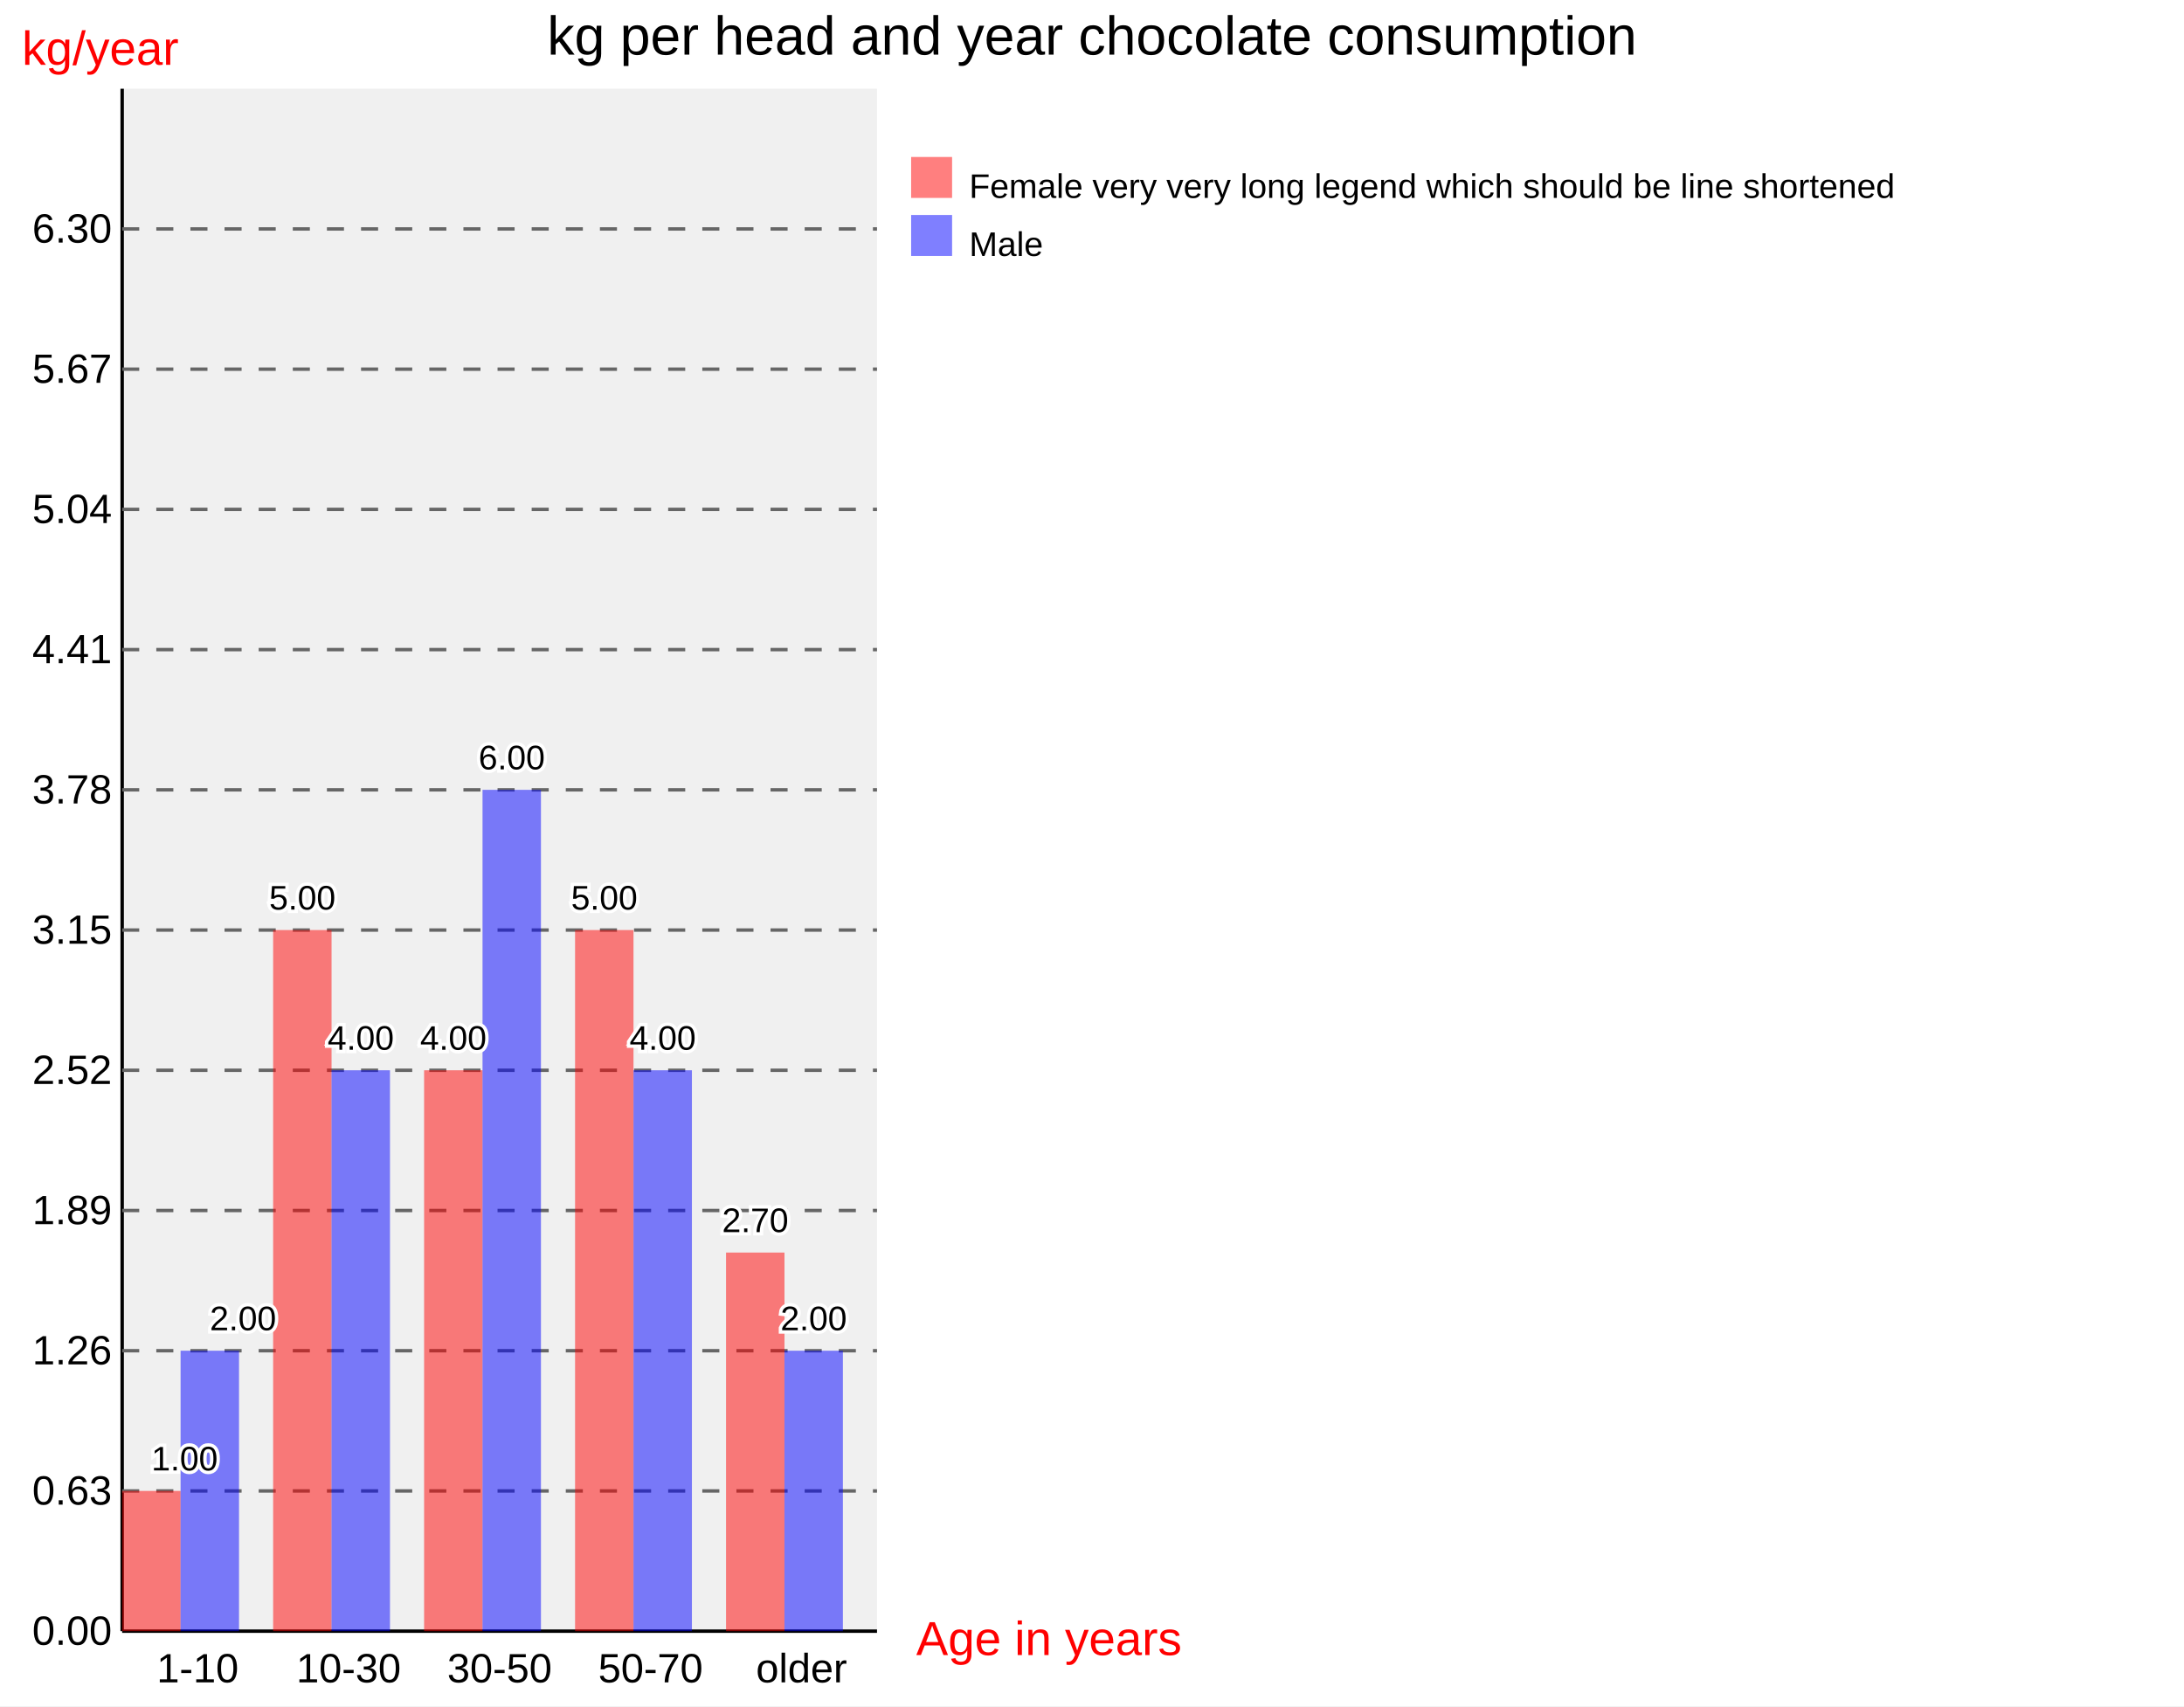
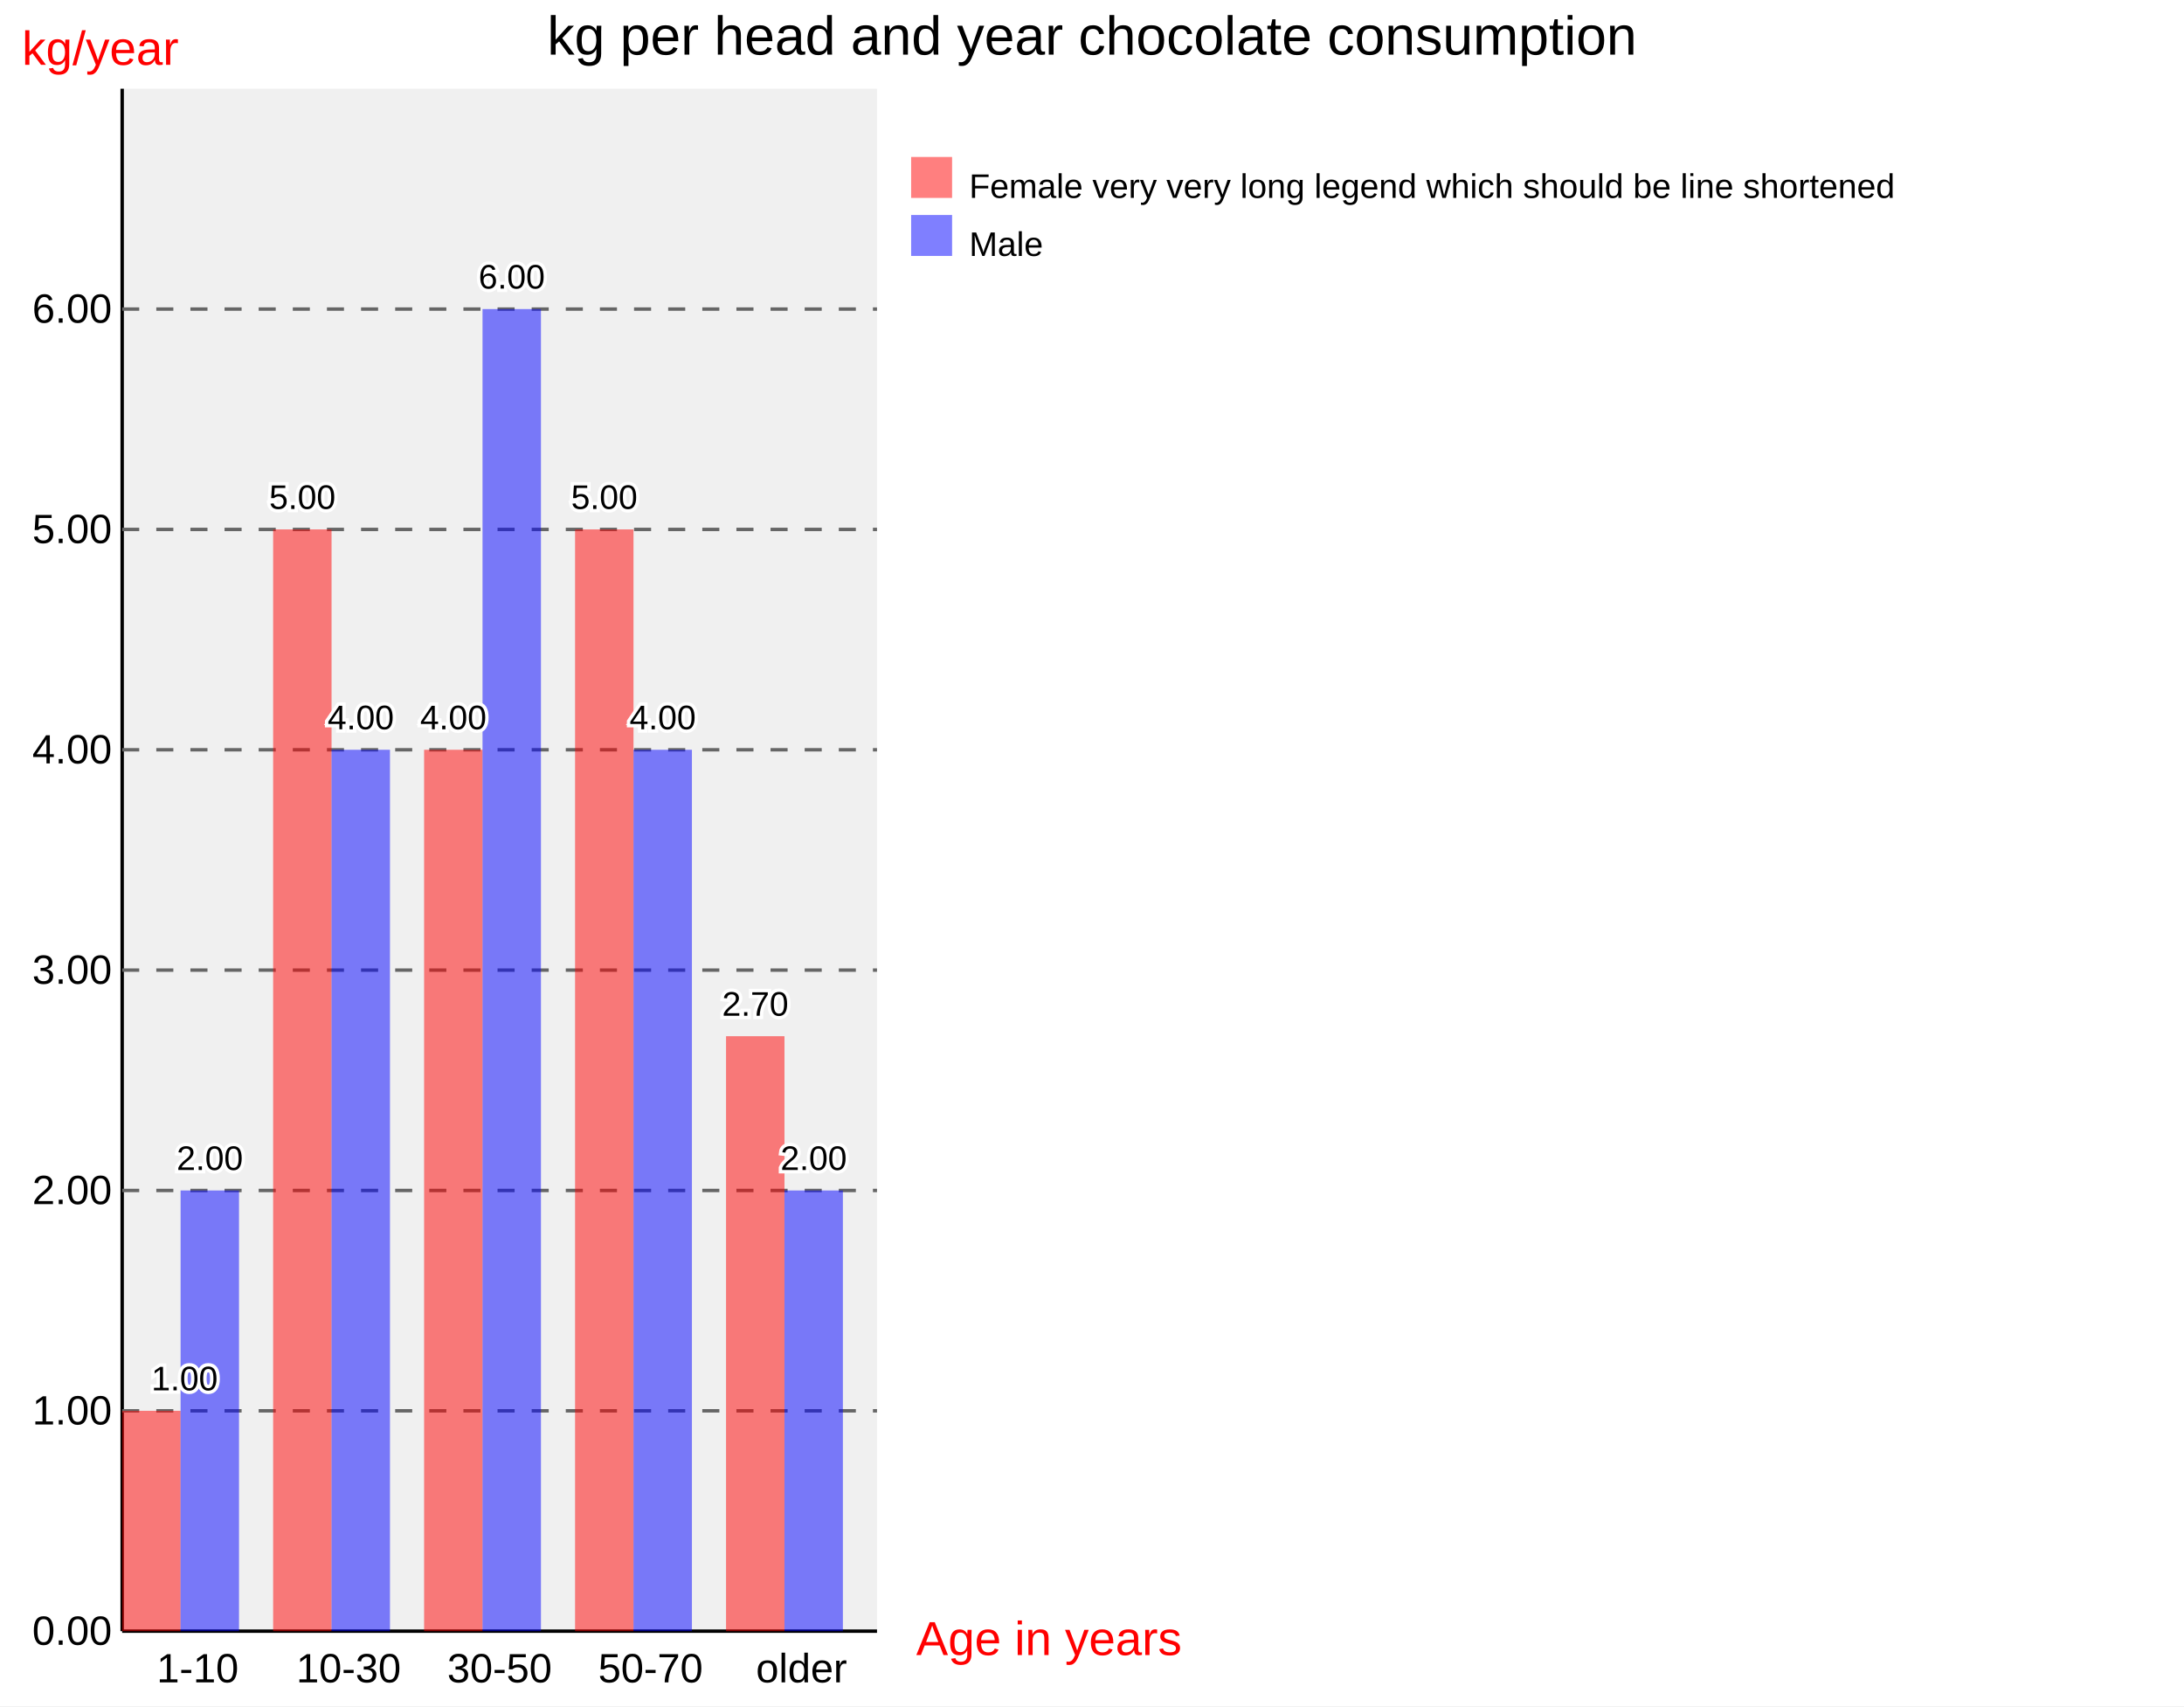
<svg xmlns="http://www.w3.org/2000/svg" width="640" height="500" viewBox="0 0 640 500">
  <defs />
  <rect width="640" height="500" x="0" y="0" class="svgBackground" style="fill:#ffffff;" />
  <g transform="translate( 35.8 26 )">
    <rect x="0" y="0" width="221.2" height="452" class="graphBackground" style="fill:#f0f0f0;" />
    <path d="M 0 0 v452" class="axis" id="xAxis" style="stroke: #000000; stroke-width: 1px;" />
    <path d="M 0 452 h221.2" class="axis" id="yAxis" style="stroke: #000000; stroke-width: 1px;" />
    <text class="xAxisLabels" x="22.12" y="467" style="text-anchor: middle; fill: #000000; font-size: 12px; font-family: &quot;Arial&quot;, sans-serif; font-weight: normal;text-anchor: middle">1-10</text>
    <text class="xAxisLabels" x="66.36" y="467" style="text-anchor: middle; fill: #000000; font-size: 12px; font-family: &quot;Arial&quot;, sans-serif; font-weight: normal;text-anchor: middle">10-30</text>
    <text class="xAxisLabels" x="110.6" y="467" style="text-anchor: middle; fill: #000000; font-size: 12px; font-family: &quot;Arial&quot;, sans-serif; font-weight: normal;text-anchor: middle">30-50</text>
    <text class="xAxisLabels" x="154.84" y="467" style="text-anchor: middle; fill: #000000; font-size: 12px; font-family: &quot;Arial&quot;, sans-serif; font-weight: normal;text-anchor: middle">50-70</text>
    <text class="xAxisLabels" x="199.08" y="467" style="text-anchor: middle; fill: #000000; font-size: 12px; font-family: &quot;Arial&quot;, sans-serif; font-weight: normal;text-anchor: middle">older</text>
    <text x="-3" y="456.0" class="yAxisLabels" style="text-anchor: end; fill: #000000; font-size: 12px; font-family: &quot;Arial&quot;, sans-serif; font-weight: normal;text-anchor: end">0.00</text>
-     <text x="-3" y="414.909" class="yAxisLabels" style="text-anchor: end; fill: #000000; font-size: 12px; font-family: &quot;Arial&quot;, sans-serif; font-weight: normal;text-anchor: end">0.63</text>
-     <path d="M0 410.909 h221.2" class="guideLines" style="stroke: #666666; stroke-width: 1px; stroke-dasharray: 5 5;" />
-     <text x="-3" y="373.818" class="yAxisLabels" style="text-anchor: end; fill: #000000; font-size: 12px; font-family: &quot;Arial&quot;, sans-serif; font-weight: normal;text-anchor: end">1.26</text>
-     <path d="M0 369.818 h221.2" class="guideLines" style="stroke: #666666; stroke-width: 1px; stroke-dasharray: 5 5;" />
-     <text x="-3" y="332.727" class="yAxisLabels" style="text-anchor: end; fill: #000000; font-size: 12px; font-family: &quot;Arial&quot;, sans-serif; font-weight: normal;text-anchor: end">1.89</text>
-     <path d="M0 328.727 h221.2" class="guideLines" style="stroke: #666666; stroke-width: 1px; stroke-dasharray: 5 5;" />
-     <text x="-3" y="291.636" class="yAxisLabels" style="text-anchor: end; fill: #000000; font-size: 12px; font-family: &quot;Arial&quot;, sans-serif; font-weight: normal;text-anchor: end">2.52</text>
-     <path d="M0 287.636 h221.2" class="guideLines" style="stroke: #666666; stroke-width: 1px; stroke-dasharray: 5 5;" />
-     <text x="-3" y="250.545" class="yAxisLabels" style="text-anchor: end; fill: #000000; font-size: 12px; font-family: &quot;Arial&quot;, sans-serif; font-weight: normal;text-anchor: end">3.15</text>
-     <path d="M0 246.545 h221.2" class="guideLines" style="stroke: #666666; stroke-width: 1px; stroke-dasharray: 5 5;" />
-     <text x="-3" y="209.455" class="yAxisLabels" style="text-anchor: end; fill: #000000; font-size: 12px; font-family: &quot;Arial&quot;, sans-serif; font-weight: normal;text-anchor: end">3.78</text>
-     <path d="M0 205.455 h221.2" class="guideLines" style="stroke: #666666; stroke-width: 1px; stroke-dasharray: 5 5;" />
-     <text x="-3" y="168.364" class="yAxisLabels" style="text-anchor: end; fill: #000000; font-size: 12px; font-family: &quot;Arial&quot;, sans-serif; font-weight: normal;text-anchor: end">4.41</text>
-     <path d="M0 164.364 h221.2" class="guideLines" style="stroke: #666666; stroke-width: 1px; stroke-dasharray: 5 5;" />
-     <text x="-3" y="127.273" class="yAxisLabels" style="text-anchor: end; fill: #000000; font-size: 12px; font-family: &quot;Arial&quot;, sans-serif; font-weight: normal;text-anchor: end">5.04</text>
-     <path d="M0 123.273 h221.2" class="guideLines" style="stroke: #666666; stroke-width: 1px; stroke-dasharray: 5 5;" />
-     <text x="-3" y="86.182" class="yAxisLabels" style="text-anchor: end; fill: #000000; font-size: 12px; font-family: &quot;Arial&quot;, sans-serif; font-weight: normal;text-anchor: end">5.67</text>
-     <path d="M0 82.182 h221.2" class="guideLines" style="stroke: #666666; stroke-width: 1px; stroke-dasharray: 5 5;" />
-     <text x="-3" y="45.091" class="yAxisLabels" style="text-anchor: end; fill: #000000; font-size: 12px; font-family: &quot;Arial&quot;, sans-serif; font-weight: normal;text-anchor: end">6.30</text>
-     <path d="M0 41.091 h221.2" class="guideLines" style="stroke: #666666; stroke-width: 1px; stroke-dasharray: 5 5;" />
-     <rect x="0.0" y="410.909" width="17.12" height="41.091" class="fill1" style="fill: #ff0000; fill-opacity: 0.5; stroke: none; stroke-width: 0.5px;" />
-     <rect x="17.12" y="369.818" width="17.12" height="82.182" class="fill2" style="fill: #0000ff; fill-opacity: 0.5; stroke: none; stroke-width: 1px;" />
-     <rect x="44.24" y="246.545" width="17.12" height="205.455" class="fill1" style="fill: #ff0000; fill-opacity: 0.5; stroke: none; stroke-width: 0.5px;" />
-     <rect x="61.36" y="287.636" width="17.12" height="164.364" class="fill2" style="fill: #0000ff; fill-opacity: 0.5; stroke: none; stroke-width: 1px;" />
-     <rect x="88.48" y="287.636" width="17.12" height="164.364" class="fill1" style="fill: #ff0000; fill-opacity: 0.5; stroke: none; stroke-width: 0.5px;" />
-     <rect x="105.6" y="205.455" width="17.12" height="246.545" class="fill2" style="fill: #0000ff; fill-opacity: 0.5; stroke: none; stroke-width: 1px;" />
-     <rect x="132.72" y="246.545" width="17.12" height="205.455" class="fill1" style="fill: #ff0000; fill-opacity: 0.5; stroke: none; stroke-width: 0.5px;" />
-     <rect x="149.84" y="287.636" width="17.12" height="164.364" class="fill2" style="fill: #0000ff; fill-opacity: 0.5; stroke: none; stroke-width: 1px;" />
-     <rect x="176.96" y="341.055" width="17.12" height="110.945" class="fill1" style="fill: #ff0000; fill-opacity: 0.5; stroke: none; stroke-width: 0.5px;" />
-     <rect x="194.08" y="369.818" width="17.12" height="82.182" class="fill2" style="fill: #0000ff; fill-opacity: 0.5; stroke: none; stroke-width: 1px;" />
+     <text x="-3" y="391.429" class="yAxisLabels" style="text-anchor: end; fill: #000000; font-size: 12px; font-family: &quot;Arial&quot;, sans-serif; font-weight: normal;text-anchor: end">1.00</text>
+     <path d="M0 387.429 h221.2" class="guideLines" style="stroke: #666666; stroke-width: 1px; stroke-dasharray: 5 5;" />
+     <text x="-3" y="326.857" class="yAxisLabels" style="text-anchor: end; fill: #000000; font-size: 12px; font-family: &quot;Arial&quot;, sans-serif; font-weight: normal;text-anchor: end">2.00</text>
+     <path d="M0 322.857 h221.2" class="guideLines" style="stroke: #666666; stroke-width: 1px; stroke-dasharray: 5 5;" />
+     <text x="-3" y="262.286" class="yAxisLabels" style="text-anchor: end; fill: #000000; font-size: 12px; font-family: &quot;Arial&quot;, sans-serif; font-weight: normal;text-anchor: end">3.00</text>
+     <path d="M0 258.286 h221.2" class="guideLines" style="stroke: #666666; stroke-width: 1px; stroke-dasharray: 5 5;" />
+     <text x="-3" y="197.714" class="yAxisLabels" style="text-anchor: end; fill: #000000; font-size: 12px; font-family: &quot;Arial&quot;, sans-serif; font-weight: normal;text-anchor: end">4.00</text>
+     <path d="M0 193.714 h221.2" class="guideLines" style="stroke: #666666; stroke-width: 1px; stroke-dasharray: 5 5;" />
+     <text x="-3" y="133.143" class="yAxisLabels" style="text-anchor: end; fill: #000000; font-size: 12px; font-family: &quot;Arial&quot;, sans-serif; font-weight: normal;text-anchor: end">5.00</text>
+     <path d="M0 129.143 h221.2" class="guideLines" style="stroke: #666666; stroke-width: 1px; stroke-dasharray: 5 5;" />
+     <text x="-3" y="68.571" class="yAxisLabels" style="text-anchor: end; fill: #000000; font-size: 12px; font-family: &quot;Arial&quot;, sans-serif; font-weight: normal;text-anchor: end">6.00</text>
+     <path d="M0 64.571 h221.2" class="guideLines" style="stroke: #666666; stroke-width: 1px; stroke-dasharray: 5 5;" />
+     <rect x="0.0" y="387.429" width="17.12" height="64.571" class="fill1" style="fill: #ff0000; fill-opacity: 0.5; stroke: none; stroke-width: 0.5px;" />
+     <rect x="17.12" y="322.857" width="17.12" height="129.143" class="fill2" style="fill: #0000ff; fill-opacity: 0.5; stroke: none; stroke-width: 1px;" />
+     <rect x="44.24" y="129.143" width="17.12" height="322.857" class="fill1" style="fill: #ff0000; fill-opacity: 0.5; stroke: none; stroke-width: 0.5px;" />
+     <rect x="61.36" y="193.714" width="17.12" height="258.286" class="fill2" style="fill: #0000ff; fill-opacity: 0.5; stroke: none; stroke-width: 1px;" />
+     <rect x="88.48" y="193.714" width="17.12" height="258.286" class="fill1" style="fill: #ff0000; fill-opacity: 0.5; stroke: none; stroke-width: 0.5px;" />
+     <rect x="105.6" y="64.571" width="17.12" height="387.429" class="fill2" style="fill: #0000ff; fill-opacity: 0.5; stroke: none; stroke-width: 1px;" />
+     <rect x="132.72" y="129.143" width="17.12" height="322.857" class="fill1" style="fill: #ff0000; fill-opacity: 0.5; stroke: none; stroke-width: 0.5px;" />
+     <rect x="149.84" y="193.714" width="17.12" height="258.286" class="fill2" style="fill: #0000ff; fill-opacity: 0.5; stroke: none; stroke-width: 1px;" />
+     <rect x="176.96" y="277.657" width="17.12" height="174.343" class="fill1" style="fill: #ff0000; fill-opacity: 0.5; stroke: none; stroke-width: 0.5px;" />
+     <rect x="194.08" y="322.857" width="17.12" height="129.143" class="fill2" style="fill: #0000ff; fill-opacity: 0.5; stroke: none; stroke-width: 1px;" />
    <g>
-       <text x="8.56" y="404.909" class="dataPointLabel" style="fill: #000000; text-anchor:middle; font-size: 10px; font-family: &quot;Arial&quot;, sans-serif; font-weight: normal;text-anchor: start; stroke: #fff; stroke-width: 2;">1.00</text>
-       <text x="8.56" y="404.909" class="dataPointLabel" style="fill: #000000; text-anchor:middle; font-size: 10px; font-family: &quot;Arial&quot;, sans-serif; font-weight: normal;text-anchor: start;">1.00</text>
-       <text x="13.56" y="398.909" class="dataPointLabel" visibility="hidden" style="fill: #000000; text-anchor:middle; font-size: 10px; font-family: &quot;Arial&quot;, sans-serif; font-weight: normal;stroke-width: 2; fill: #000; text-anchor: start;" id="24017520">1.00</text>
-       <circle cx="8.56" cy="410.909" r="10" style="opacity: 0" />
-       <text x="25.68" y="363.818" class="dataPointLabel" style="fill: #000000; text-anchor:middle; font-size: 10px; font-family: &quot;Arial&quot;, sans-serif; font-weight: normal;text-anchor: start; stroke: #fff; stroke-width: 2;">2.00</text>
-       <text x="25.68" y="363.818" class="dataPointLabel" style="fill: #000000; text-anchor:middle; font-size: 10px; font-family: &quot;Arial&quot;, sans-serif; font-weight: normal;text-anchor: start;">2.00</text>
-       <text x="30.68" y="357.818" class="dataPointLabel" visibility="hidden" style="fill: #000000; text-anchor:middle; font-size: 10px; font-family: &quot;Arial&quot;, sans-serif; font-weight: normal;stroke-width: 2; fill: #000; text-anchor: start;" id="23807700">2.00</text>
-       <circle cx="25.68" cy="369.818" r="10" style="opacity: 0" />
-       <text x="52.8" y="240.545" class="dataPointLabel" style="fill: #000000; text-anchor:middle; font-size: 10px; font-family: &quot;Arial&quot;, sans-serif; font-weight: normal; stroke: #fff; stroke-width: 2;">5.00</text>
-       <text x="52.8" y="240.545" class="dataPointLabel" style="fill: #000000; text-anchor:middle; font-size: 10px; font-family: &quot;Arial&quot;, sans-serif; font-weight: normal;">5.00</text>
-       <text x="57.8" y="234.545" class="dataPointLabel" visibility="hidden" style="fill: #000000; text-anchor:middle; font-size: 10px; font-family: &quot;Arial&quot;, sans-serif; font-weight: normal;stroke-width: 2; fill: #000; text-anchor: start;" id="23755080">5.00</text>
-       <circle cx="52.8" cy="246.545" r="10" style="opacity: 0" />
-       <text x="69.92" y="281.636" class="dataPointLabel" style="fill: #000000; text-anchor:middle; font-size: 10px; font-family: &quot;Arial&quot;, sans-serif; font-weight: normal; stroke: #fff; stroke-width: 2;">4.00</text>
-       <text x="69.92" y="281.636" class="dataPointLabel" style="fill: #000000; text-anchor:middle; font-size: 10px; font-family: &quot;Arial&quot;, sans-serif; font-weight: normal;">4.00</text>
-       <text x="74.92" y="275.636" class="dataPointLabel" visibility="hidden" style="fill: #000000; text-anchor:middle; font-size: 10px; font-family: &quot;Arial&quot;, sans-serif; font-weight: normal;stroke-width: 2; fill: #000; text-anchor: start;" id="23656332">4.00</text>
-       <circle cx="69.92" cy="287.636" r="10" style="opacity: 0" />
-       <text x="97.04" y="281.636" class="dataPointLabel" style="fill: #000000; text-anchor:middle; font-size: 10px; font-family: &quot;Arial&quot;, sans-serif; font-weight: normal; stroke: #fff; stroke-width: 2;">4.00</text>
-       <text x="97.04" y="281.636" class="dataPointLabel" style="fill: #000000; text-anchor:middle; font-size: 10px; font-family: &quot;Arial&quot;, sans-serif; font-weight: normal;">4.00</text>
-       <text x="102.04" y="275.636" class="dataPointLabel" visibility="hidden" style="fill: #000000; text-anchor:middle; font-size: 10px; font-family: &quot;Arial&quot;, sans-serif; font-weight: normal;stroke-width: 2; fill: #000; text-anchor: start;" id="23555280">4.00</text>
-       <circle cx="97.04" cy="287.636" r="10" style="opacity: 0" />
-       <text x="114.16" y="199.455" class="dataPointLabel" style="fill: #000000; text-anchor:middle; font-size: 10px; font-family: &quot;Arial&quot;, sans-serif; font-weight: normal; stroke: #fff; stroke-width: 2;">6.00</text>
-       <text x="114.16" y="199.455" class="dataPointLabel" style="fill: #000000; text-anchor:middle; font-size: 10px; font-family: &quot;Arial&quot;, sans-serif; font-weight: normal;">6.00</text>
-       <text x="119.16" y="193.455" class="dataPointLabel" visibility="hidden" style="fill: #000000; text-anchor:middle; font-size: 10px; font-family: &quot;Arial&quot;, sans-serif; font-weight: normal;stroke-width: 2; fill: #000; text-anchor: start;" id="20049696">6.00</text>
-       <circle cx="114.16" cy="205.455" r="10" style="opacity: 0" />
-       <text x="141.28" y="240.545" class="dataPointLabel" style="fill: #000000; text-anchor:middle; font-size: 10px; font-family: &quot;Arial&quot;, sans-serif; font-weight: normal; stroke: #fff; stroke-width: 2;">5.00</text>
-       <text x="141.28" y="240.545" class="dataPointLabel" style="fill: #000000; text-anchor:middle; font-size: 10px; font-family: &quot;Arial&quot;, sans-serif; font-weight: normal;">5.00</text>
-       <text x="146.28" y="234.545" class="dataPointLabel" visibility="hidden" style="fill: #000000; text-anchor:middle; font-size: 10px; font-family: &quot;Arial&quot;, sans-serif; font-weight: normal;stroke-width: 2; fill: #000; text-anchor: start;" id="20004768">5.00</text>
-       <circle cx="141.28" cy="246.545" r="10" style="opacity: 0" />
-       <text x="158.4" y="281.636" class="dataPointLabel" style="fill: #000000; text-anchor:middle; font-size: 10px; font-family: &quot;Arial&quot;, sans-serif; font-weight: normal; stroke: #fff; stroke-width: 2;">4.00</text>
-       <text x="158.4" y="281.636" class="dataPointLabel" style="fill: #000000; text-anchor:middle; font-size: 10px; font-family: &quot;Arial&quot;, sans-serif; font-weight: normal;">4.00</text>
-       <text x="163.4" y="275.636" class="dataPointLabel" visibility="hidden" style="fill: #000000; text-anchor:middle; font-size: 10px; font-family: &quot;Arial&quot;, sans-serif; font-weight: normal;stroke-width: 2; fill: #000; text-anchor: start;" id="19964160">4.00</text>
-       <circle cx="158.4" cy="287.636" r="10" style="opacity: 0" />
-       <text x="185.52" y="335.055" class="dataPointLabel" style="fill: #000000; text-anchor:middle; font-size: 10px; font-family: &quot;Arial&quot;, sans-serif; font-weight: normal; stroke: #fff; stroke-width: 2;">2.70</text>
-       <text x="185.52" y="335.055" class="dataPointLabel" style="fill: #000000; text-anchor:middle; font-size: 10px; font-family: &quot;Arial&quot;, sans-serif; font-weight: normal;">2.70</text>
-       <text x="190.52" y="329.055" class="dataPointLabel" visibility="hidden" style="fill: #000000; text-anchor:middle; font-size: 10px; font-family: &quot;Arial&quot;, sans-serif; font-weight: normal;stroke-width: 2; fill: #000; text-anchor: start;" id="24512736">2.70</text>
-       <circle cx="185.52" cy="341.055" r="10" style="opacity: 0" />
-       <text x="202.64" y="363.818" class="dataPointLabel" style="fill: #000000; text-anchor:middle; font-size: 10px; font-family: &quot;Arial&quot;, sans-serif; font-weight: normal; stroke: #fff; stroke-width: 2;">2.00</text>
-       <text x="202.64" y="363.818" class="dataPointLabel" style="fill: #000000; text-anchor:middle; font-size: 10px; font-family: &quot;Arial&quot;, sans-serif; font-weight: normal;">2.00</text>
-       <text x="207.64" y="357.818" class="dataPointLabel" visibility="hidden" style="fill: #000000; text-anchor:middle; font-size: 10px; font-family: &quot;Arial&quot;, sans-serif; font-weight: normal;stroke-width: 2; fill: #000; text-anchor: start;" id="24350484">2.00</text>
-       <circle cx="202.64" cy="369.818" r="10" style="opacity: 0" />
+       <text x="8.56" y="381.429" class="dataPointLabel" style="fill: #000000; text-anchor:middle; font-size: 10px; font-family: &quot;Arial&quot;, sans-serif; font-weight: normal;text-anchor: start; stroke: #fff; stroke-width: 2;">1.00</text>
+       <text x="8.56" y="381.429" class="dataPointLabel" style="fill: #000000; text-anchor:middle; font-size: 10px; font-family: &quot;Arial&quot;, sans-serif; font-weight: normal;text-anchor: start;">1.00</text>
+       <text x="13.56" y="375.429" class="dataPointLabel" visibility="hidden" style="fill: #000000; text-anchor:middle; font-size: 10px; font-family: &quot;Arial&quot;, sans-serif; font-weight: normal;stroke-width: 2; fill: #000; text-anchor: start;" id="24004596">1.00</text>
+       <circle cx="8.56" cy="387.429" r="10" style="opacity: 0" />
+       <text x="25.68" y="316.857" class="dataPointLabel" style="fill: #000000; text-anchor:middle; font-size: 10px; font-family: &quot;Arial&quot;, sans-serif; font-weight: normal; stroke: #fff; stroke-width: 2;">2.00</text>
+       <text x="25.68" y="316.857" class="dataPointLabel" style="fill: #000000; text-anchor:middle; font-size: 10px; font-family: &quot;Arial&quot;, sans-serif; font-weight: normal;">2.00</text>
+       <text x="30.68" y="310.857" class="dataPointLabel" visibility="hidden" style="fill: #000000; text-anchor:middle; font-size: 10px; font-family: &quot;Arial&quot;, sans-serif; font-weight: normal;stroke-width: 2; fill: #000; text-anchor: start;" id="23903988">2.00</text>
+       <circle cx="25.68" cy="322.857" r="10" style="opacity: 0" />
+       <text x="52.8" y="123.143" class="dataPointLabel" style="fill: #000000; text-anchor:middle; font-size: 10px; font-family: &quot;Arial&quot;, sans-serif; font-weight: normal; stroke: #fff; stroke-width: 2;">5.00</text>
+       <text x="52.8" y="123.143" class="dataPointLabel" style="fill: #000000; text-anchor:middle; font-size: 10px; font-family: &quot;Arial&quot;, sans-serif; font-weight: normal;">5.00</text>
+       <text x="57.8" y="117.143" class="dataPointLabel" visibility="hidden" style="fill: #000000; text-anchor:middle; font-size: 10px; font-family: &quot;Arial&quot;, sans-serif; font-weight: normal;stroke-width: 2; fill: #000; text-anchor: start;" id="23770176">5.00</text>
+       <circle cx="52.8" cy="129.143" r="10" style="opacity: 0" />
+       <text x="69.92" y="187.714" class="dataPointLabel" style="fill: #000000; text-anchor:middle; font-size: 10px; font-family: &quot;Arial&quot;, sans-serif; font-weight: normal; stroke: #fff; stroke-width: 2;">4.00</text>
+       <text x="69.92" y="187.714" class="dataPointLabel" style="fill: #000000; text-anchor:middle; font-size: 10px; font-family: &quot;Arial&quot;, sans-serif; font-weight: normal;">4.00</text>
+       <text x="74.92" y="181.714" class="dataPointLabel" visibility="hidden" style="fill: #000000; text-anchor:middle; font-size: 10px; font-family: &quot;Arial&quot;, sans-serif; font-weight: normal;stroke-width: 2; fill: #000; text-anchor: start;" id="23651640">4.00</text>
+       <circle cx="69.92" cy="193.714" r="10" style="opacity: 0" />
+       <text x="97.04" y="187.714" class="dataPointLabel" style="fill: #000000; text-anchor:middle; font-size: 10px; font-family: &quot;Arial&quot;, sans-serif; font-weight: normal; stroke: #fff; stroke-width: 2;">4.00</text>
+       <text x="97.04" y="187.714" class="dataPointLabel" style="fill: #000000; text-anchor:middle; font-size: 10px; font-family: &quot;Arial&quot;, sans-serif; font-weight: normal;">4.00</text>
+       <text x="102.04" y="181.714" class="dataPointLabel" visibility="hidden" style="fill: #000000; text-anchor:middle; font-size: 10px; font-family: &quot;Arial&quot;, sans-serif; font-weight: normal;stroke-width: 2; fill: #000; text-anchor: start;" id="23609244">4.00</text>
+       <circle cx="97.04" cy="193.714" r="10" style="opacity: 0" />
+       <text x="114.16" y="58.571" class="dataPointLabel" style="fill: #000000; text-anchor:middle; font-size: 10px; font-family: &quot;Arial&quot;, sans-serif; font-weight: normal; stroke: #fff; stroke-width: 2;">6.00</text>
+       <text x="114.16" y="58.571" class="dataPointLabel" style="fill: #000000; text-anchor:middle; font-size: 10px; font-family: &quot;Arial&quot;, sans-serif; font-weight: normal;">6.00</text>
+       <text x="119.16" y="52.571" class="dataPointLabel" visibility="hidden" style="fill: #000000; text-anchor:middle; font-size: 10px; font-family: &quot;Arial&quot;, sans-serif; font-weight: normal;stroke-width: 2; fill: #000; text-anchor: start;" id="23502756">6.00</text>
+       <circle cx="114.16" cy="64.571" r="10" style="opacity: 0" />
+       <text x="141.28" y="123.143" class="dataPointLabel" style="fill: #000000; text-anchor:middle; font-size: 10px; font-family: &quot;Arial&quot;, sans-serif; font-weight: normal; stroke: #fff; stroke-width: 2;">5.00</text>
+       <text x="141.28" y="123.143" class="dataPointLabel" style="fill: #000000; text-anchor:middle; font-size: 10px; font-family: &quot;Arial&quot;, sans-serif; font-weight: normal;">5.00</text>
+       <text x="146.28" y="117.143" class="dataPointLabel" visibility="hidden" style="fill: #000000; text-anchor:middle; font-size: 10px; font-family: &quot;Arial&quot;, sans-serif; font-weight: normal;stroke-width: 2; fill: #000; text-anchor: start;" id="19950000">5.00</text>
+       <circle cx="141.28" cy="129.143" r="10" style="opacity: 0" />
+       <text x="158.4" y="187.714" class="dataPointLabel" style="fill: #000000; text-anchor:middle; font-size: 10px; font-family: &quot;Arial&quot;, sans-serif; font-weight: normal; stroke: #fff; stroke-width: 2;">4.00</text>
+       <text x="158.4" y="187.714" class="dataPointLabel" style="fill: #000000; text-anchor:middle; font-size: 10px; font-family: &quot;Arial&quot;, sans-serif; font-weight: normal;">4.00</text>
+       <text x="163.4" y="181.714" class="dataPointLabel" visibility="hidden" style="fill: #000000; text-anchor:middle; font-size: 10px; font-family: &quot;Arial&quot;, sans-serif; font-weight: normal;stroke-width: 2; fill: #000; text-anchor: start;" id="19902960">4.00</text>
+       <circle cx="158.4" cy="193.714" r="10" style="opacity: 0" />
+       <text x="185.52" y="271.657" class="dataPointLabel" style="fill: #000000; text-anchor:middle; font-size: 10px; font-family: &quot;Arial&quot;, sans-serif; font-weight: normal; stroke: #fff; stroke-width: 2;">2.70</text>
+       <text x="185.52" y="271.657" class="dataPointLabel" style="fill: #000000; text-anchor:middle; font-size: 10px; font-family: &quot;Arial&quot;, sans-serif; font-weight: normal;">2.70</text>
+       <text x="190.52" y="265.657" class="dataPointLabel" visibility="hidden" style="fill: #000000; text-anchor:middle; font-size: 10px; font-family: &quot;Arial&quot;, sans-serif; font-weight: normal;stroke-width: 2; fill: #000; text-anchor: start;" id="19857036">2.70</text>
+       <circle cx="185.52" cy="277.657" r="10" style="opacity: 0" />
+       <text x="202.64" y="316.857" class="dataPointLabel" style="fill: #000000; text-anchor:middle; font-size: 10px; font-family: &quot;Arial&quot;, sans-serif; font-weight: normal; stroke: #fff; stroke-width: 2;">2.00</text>
+       <text x="202.64" y="316.857" class="dataPointLabel" style="fill: #000000; text-anchor:middle; font-size: 10px; font-family: &quot;Arial&quot;, sans-serif; font-weight: normal;">2.00</text>
+       <text x="207.64" y="310.857" class="dataPointLabel" visibility="hidden" style="fill: #000000; text-anchor:middle; font-size: 10px; font-family: &quot;Arial&quot;, sans-serif; font-weight: normal;stroke-width: 2; fill: #000; text-anchor: start;" id="19806588">2.00</text>
+       <circle cx="202.64" cy="322.857" r="10" style="opacity: 0" />
    </g>
  </g>
  <text x="320" y="16" class="mainTitle" style="text-anchor: middle; fill: #000000; font-size: 16px; font-family: &quot;Arial&quot;, sans-serif; font-weight: normal;">kg per head and year chocolate consumption</text>
  <text x="307.4" y="485.0" class="xAxisTitle" style="text-anchor: middle; fill: #ff0000; font-size: 14px; font-family: &quot;Arial&quot;, sans-serif; font-weight: normal;">Age in years</text>
  <text x="29.4" y="19.0" class="yAxisTitle" style="fill: #ff0000; text-anchor: middle; font-size: 14px; font-family: &quot;Arial&quot;, sans-serif; font-weight: normal;">kg/year</text>
  <g transform="translate(267 46)">
    <rect x="0" y="0" width="12" height="12" class="key1" style="fill: #ff0000; fill-opacity: 0.5; stroke: none; stroke-width: 0.5px;" />
    <text x="17" y="12" class="keyText" style="fill: #000000; text-anchor:start; font-size: 10px; font-family: &quot;Arial&quot;, sans-serif; font-weight: normal;">Female very very long legend which should be line shortened</text>
    <rect x="0" y="17" width="12" height="12" class="key2" style="fill: #0000ff; fill-opacity: 0.5; stroke: none; stroke-width: 1px;" />
    <text x="17" y="29" class="keyText" style="fill: #000000; text-anchor:start; font-size: 10px; font-family: &quot;Arial&quot;, sans-serif; font-weight: normal;">Male</text>
  </g>
</svg>
